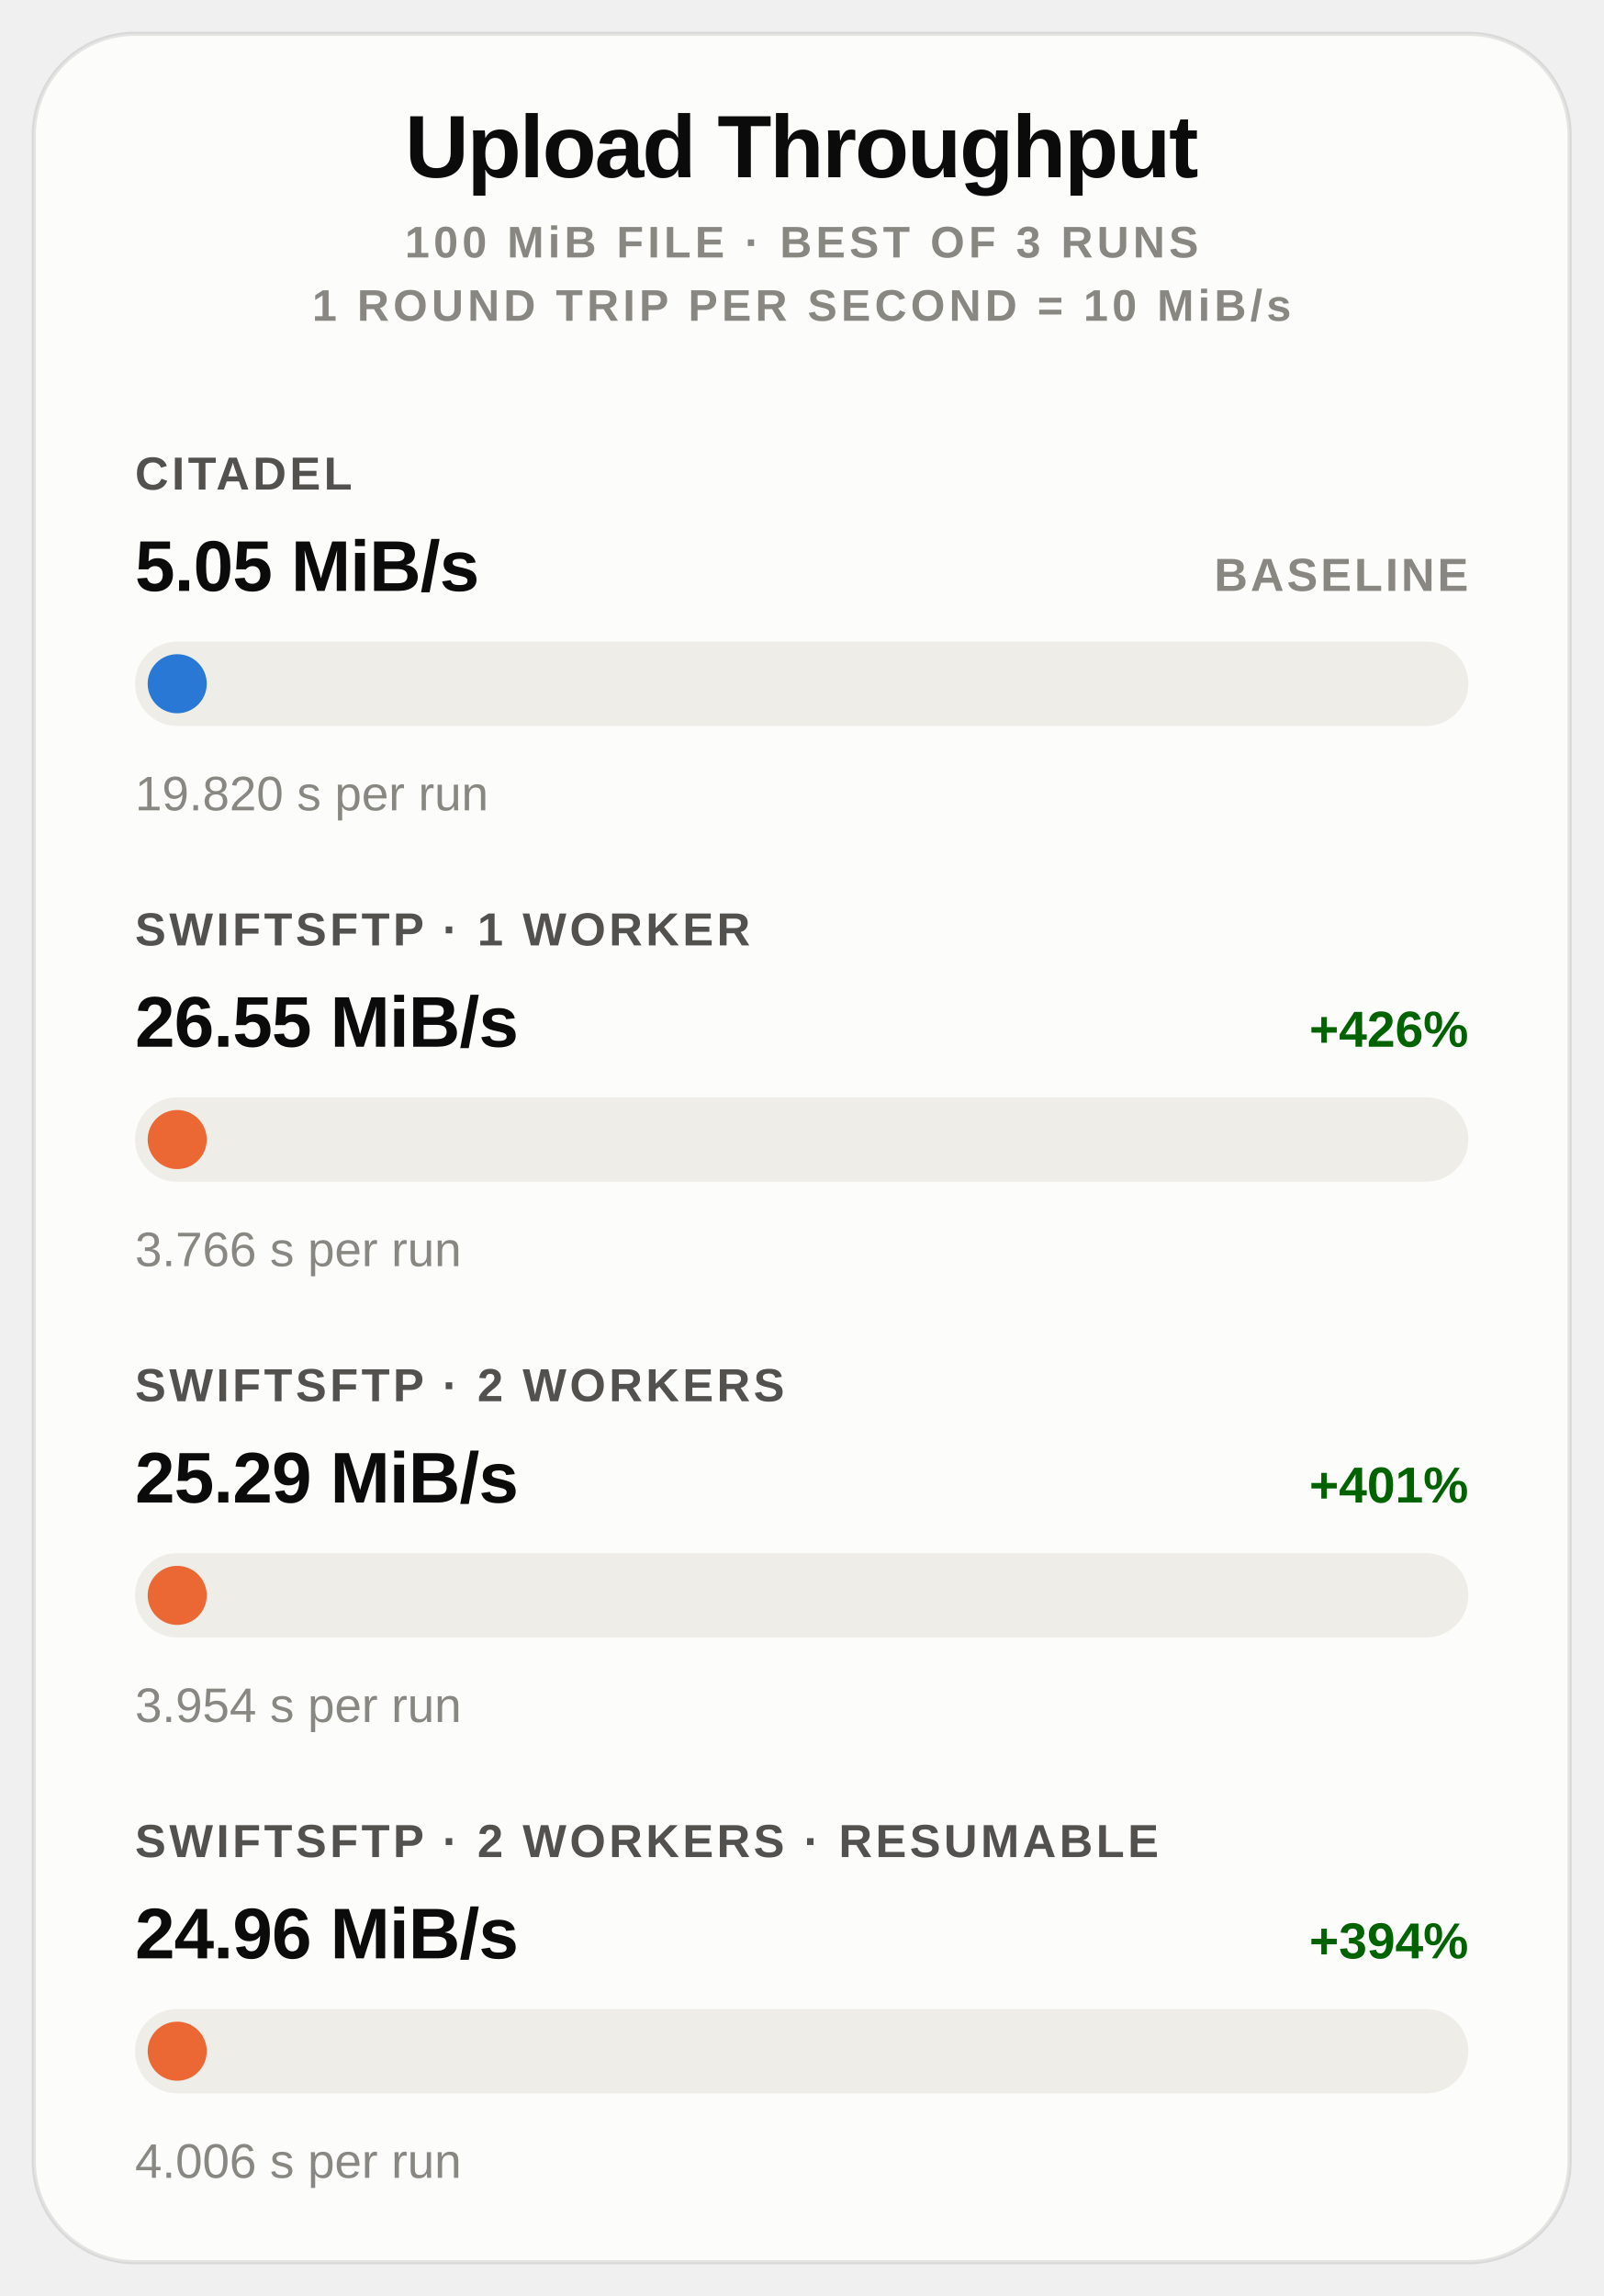
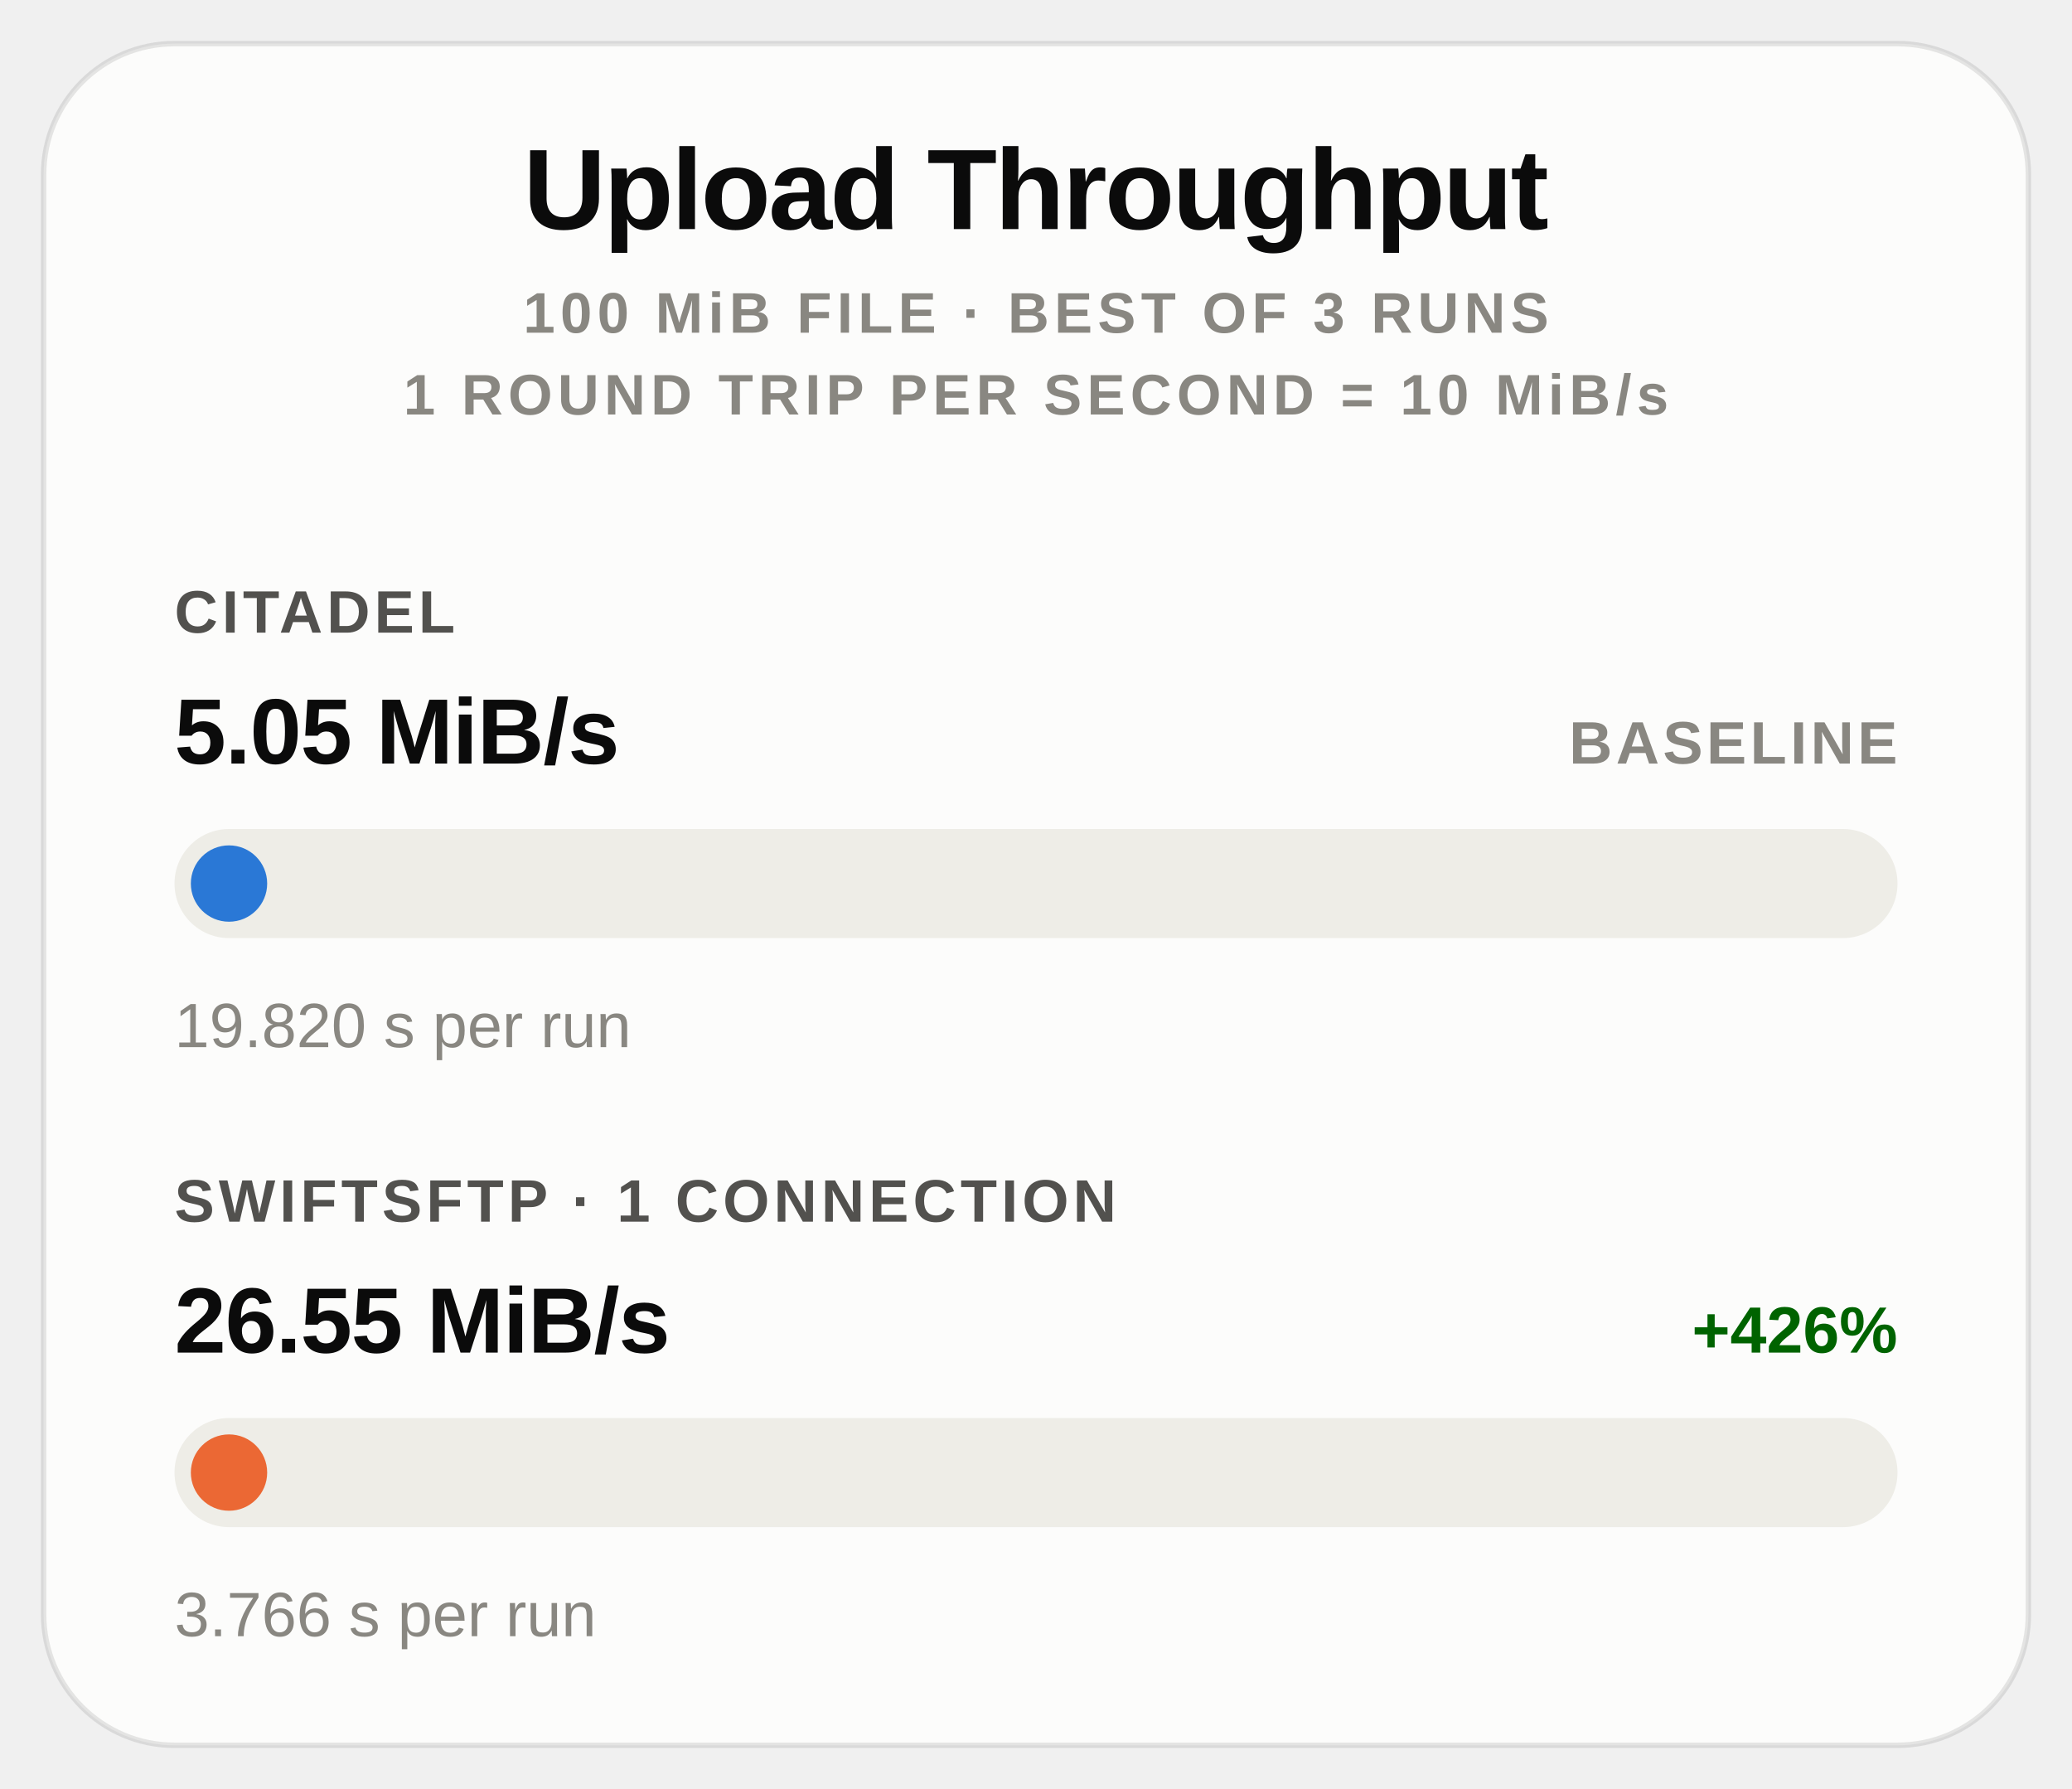
- <svg xmlns="http://www.w3.org/2000/svg" viewBox="0 0 380 544" width="380" height="544" role="img" aria-label="Upload Throughput">
+ <svg xmlns="http://www.w3.org/2000/svg" viewBox="0 0 380 328" width="380" height="328" role="img" aria-label="Upload Throughput">
  <style>    .surface { fill: #fcfcfb; }
    .card-stroke { stroke: rgba(11,11,11,0.10); }
    .ink { fill: #0b0b0b; }
    .secondary { fill: #52514e; }
    .muted { fill: #898781; }
    .good { fill: #006300; }
    .track { fill: #eeede7; }
    .series-orange { fill: #eb6834; }
    .series-blue { fill: #2a78d6; }
    .dot { animation-name: cross; animation-timing-function: linear; animation-iteration-count: infinite; animation-direction: alternate; }
    @keyframes cross { from { transform: translateX(0); } to { transform: translateX(296px); } }
    @media (prefers-reduced-motion: reduce) { .dot { animation: none; transform: translateX(296px); } }
    @media (prefers-color-scheme: dark) {
      .surface { fill: #1a1a19; }
      .card-stroke { stroke: rgba(255,255,255,0.10); }
      .ink { fill: #ffffff; }
      .secondary { fill: #c3c2b7; }
      .muted { fill: #898781; }
      .good { fill: #0ca30c; }
      .track { fill: #2c2c2a; }
      .series-orange { fill: #d95926; }
      .series-blue { fill: #3987e5; }
    }</style>
-   <rect x="8" y="8" width="364" height="528" rx="24" ry="24" class="surface card-stroke" stroke-width="1" />
+   <rect x="8" y="8" width="364" height="312" rx="24" ry="24" class="surface card-stroke" stroke-width="1" />
  <text x="190.0" y="42" text-anchor="middle" font-family="-apple-system,BlinkMacSystemFont,&quot;SF Pro Display&quot;,&quot;SF Pro Text&quot;,&quot;Helvetica Neue&quot;,Arial,sans-serif" font-size="21" font-weight="700" letter-spacing="-0.02em" class="ink">Upload Throughput</text>
  <text x="190.0" y="61" text-anchor="middle" font-family="-apple-system,BlinkMacSystemFont,&quot;SF Pro Display&quot;,&quot;SF Pro Text&quot;,&quot;Helvetica Neue&quot;,Arial,sans-serif" font-size="10.5" font-weight="600" letter-spacing="0.09em" class="muted">100 MiB FILE · BEST OF 3 RUNS</text>
  <text x="190.0" y="76" text-anchor="middle" font-family="-apple-system,BlinkMacSystemFont,&quot;SF Pro Display&quot;,&quot;SF Pro Text&quot;,&quot;Helvetica Neue&quot;,Arial,sans-serif" font-size="10.5" font-weight="600" letter-spacing="0.09em" class="muted">1 ROUND TRIP PER SECOND = 10 MiB/s</text>
  <text x="32" y="116.00" font-family="-apple-system,BlinkMacSystemFont,&quot;SF Pro Display&quot;,&quot;SF Pro Text&quot;,&quot;Helvetica Neue&quot;,Arial,sans-serif" font-size="11" font-weight="700" letter-spacing="0.07em" class="secondary">CITADEL</text>
  <text x="32" y="140.00" font-family="-apple-system,BlinkMacSystemFont,&quot;SF Pro Display&quot;,&quot;SF Pro Text&quot;,&quot;Helvetica Neue&quot;,Arial,sans-serif" font-size="17" font-weight="700" letter-spacing="-0.01em" class="ink">5.05 MiB/s</text>
  <text x="348" y="140.00" text-anchor="end" font-family="-apple-system,BlinkMacSystemFont,&quot;SF Pro Display&quot;,&quot;SF Pro Text&quot;,&quot;Helvetica Neue&quot;,Arial,sans-serif" font-size="11" font-weight="700" letter-spacing="0.06em" class="muted">BASELINE</text>
  <rect x="32" y="152.00" width="316" height="20" rx="10" ry="10" class="track" />
  <circle cx="42" cy="162.00" r="7" class="dot series-blue" style="animation-duration:0.991s" />
  <text x="32" y="192.00" font-family="-apple-system,BlinkMacSystemFont,&quot;SF Pro Display&quot;,&quot;SF Pro Text&quot;,&quot;Helvetica Neue&quot;,Arial,sans-serif" font-size="11.5" font-weight="500" class="muted">19.820 s per run</text>
-   <text x="32" y="224.00" font-family="-apple-system,BlinkMacSystemFont,&quot;SF Pro Display&quot;,&quot;SF Pro Text&quot;,&quot;Helvetica Neue&quot;,Arial,sans-serif" font-size="11" font-weight="700" letter-spacing="0.07em" class="secondary">SWIFTSFTP · 1 WORKER</text>
+   <text x="32" y="224.00" font-family="-apple-system,BlinkMacSystemFont,&quot;SF Pro Display&quot;,&quot;SF Pro Text&quot;,&quot;Helvetica Neue&quot;,Arial,sans-serif" font-size="11" font-weight="700" letter-spacing="0.07em" class="secondary">SWIFTSFTP · 1 CONNECTION</text>
  <text x="32" y="248.00" font-family="-apple-system,BlinkMacSystemFont,&quot;SF Pro Display&quot;,&quot;SF Pro Text&quot;,&quot;Helvetica Neue&quot;,Arial,sans-serif" font-size="17" font-weight="700" letter-spacing="-0.01em" class="ink">26.55 MiB/s</text>
  <text x="348" y="248.00" text-anchor="end" font-family="-apple-system,BlinkMacSystemFont,&quot;SF Pro Display&quot;,&quot;SF Pro Text&quot;,&quot;Helvetica Neue&quot;,Arial,sans-serif" font-size="12" font-weight="700" class="good">+426%</text>
  <rect x="32" y="260.00" width="316" height="20" rx="10" ry="10" class="track" />
  <circle cx="42" cy="270.00" r="7" class="dot series-orange" style="animation-duration:0.188s" />
  <text x="32" y="300.00" font-family="-apple-system,BlinkMacSystemFont,&quot;SF Pro Display&quot;,&quot;SF Pro Text&quot;,&quot;Helvetica Neue&quot;,Arial,sans-serif" font-size="11.5" font-weight="500" class="muted">3.766 s per run</text>
-   <text x="32" y="332.00" font-family="-apple-system,BlinkMacSystemFont,&quot;SF Pro Display&quot;,&quot;SF Pro Text&quot;,&quot;Helvetica Neue&quot;,Arial,sans-serif" font-size="11" font-weight="700" letter-spacing="0.07em" class="secondary">SWIFTSFTP · 2 WORKERS</text>
-   <text x="32" y="356.00" font-family="-apple-system,BlinkMacSystemFont,&quot;SF Pro Display&quot;,&quot;SF Pro Text&quot;,&quot;Helvetica Neue&quot;,Arial,sans-serif" font-size="17" font-weight="700" letter-spacing="-0.01em" class="ink">25.29 MiB/s</text>
-   <text x="348" y="356.00" text-anchor="end" font-family="-apple-system,BlinkMacSystemFont,&quot;SF Pro Display&quot;,&quot;SF Pro Text&quot;,&quot;Helvetica Neue&quot;,Arial,sans-serif" font-size="12" font-weight="700" class="good">+401%</text>
-   <rect x="32" y="368.00" width="316" height="20" rx="10" ry="10" class="track" />
-   <circle cx="42" cy="378.00" r="7" class="dot series-orange" style="animation-duration:0.198s" />
-   <text x="32" y="408.00" font-family="-apple-system,BlinkMacSystemFont,&quot;SF Pro Display&quot;,&quot;SF Pro Text&quot;,&quot;Helvetica Neue&quot;,Arial,sans-serif" font-size="11.5" font-weight="500" class="muted">3.954 s per run</text>
-   <text x="32" y="440.00" font-family="-apple-system,BlinkMacSystemFont,&quot;SF Pro Display&quot;,&quot;SF Pro Text&quot;,&quot;Helvetica Neue&quot;,Arial,sans-serif" font-size="11" font-weight="700" letter-spacing="0.07em" class="secondary">SWIFTSFTP · 2 WORKERS · RESUMABLE</text>
-   <text x="32" y="464.00" font-family="-apple-system,BlinkMacSystemFont,&quot;SF Pro Display&quot;,&quot;SF Pro Text&quot;,&quot;Helvetica Neue&quot;,Arial,sans-serif" font-size="17" font-weight="700" letter-spacing="-0.01em" class="ink">24.96 MiB/s</text>
-   <text x="348" y="464.00" text-anchor="end" font-family="-apple-system,BlinkMacSystemFont,&quot;SF Pro Display&quot;,&quot;SF Pro Text&quot;,&quot;Helvetica Neue&quot;,Arial,sans-serif" font-size="12" font-weight="700" class="good">+394%</text>
-   <rect x="32" y="476.00" width="316" height="20" rx="10" ry="10" class="track" />
-   <circle cx="42" cy="486.00" r="7" class="dot series-orange" style="animation-duration:0.200s" />
-   <text x="32" y="516.00" font-family="-apple-system,BlinkMacSystemFont,&quot;SF Pro Display&quot;,&quot;SF Pro Text&quot;,&quot;Helvetica Neue&quot;,Arial,sans-serif" font-size="11.5" font-weight="500" class="muted">4.006 s per run</text>
</svg>
